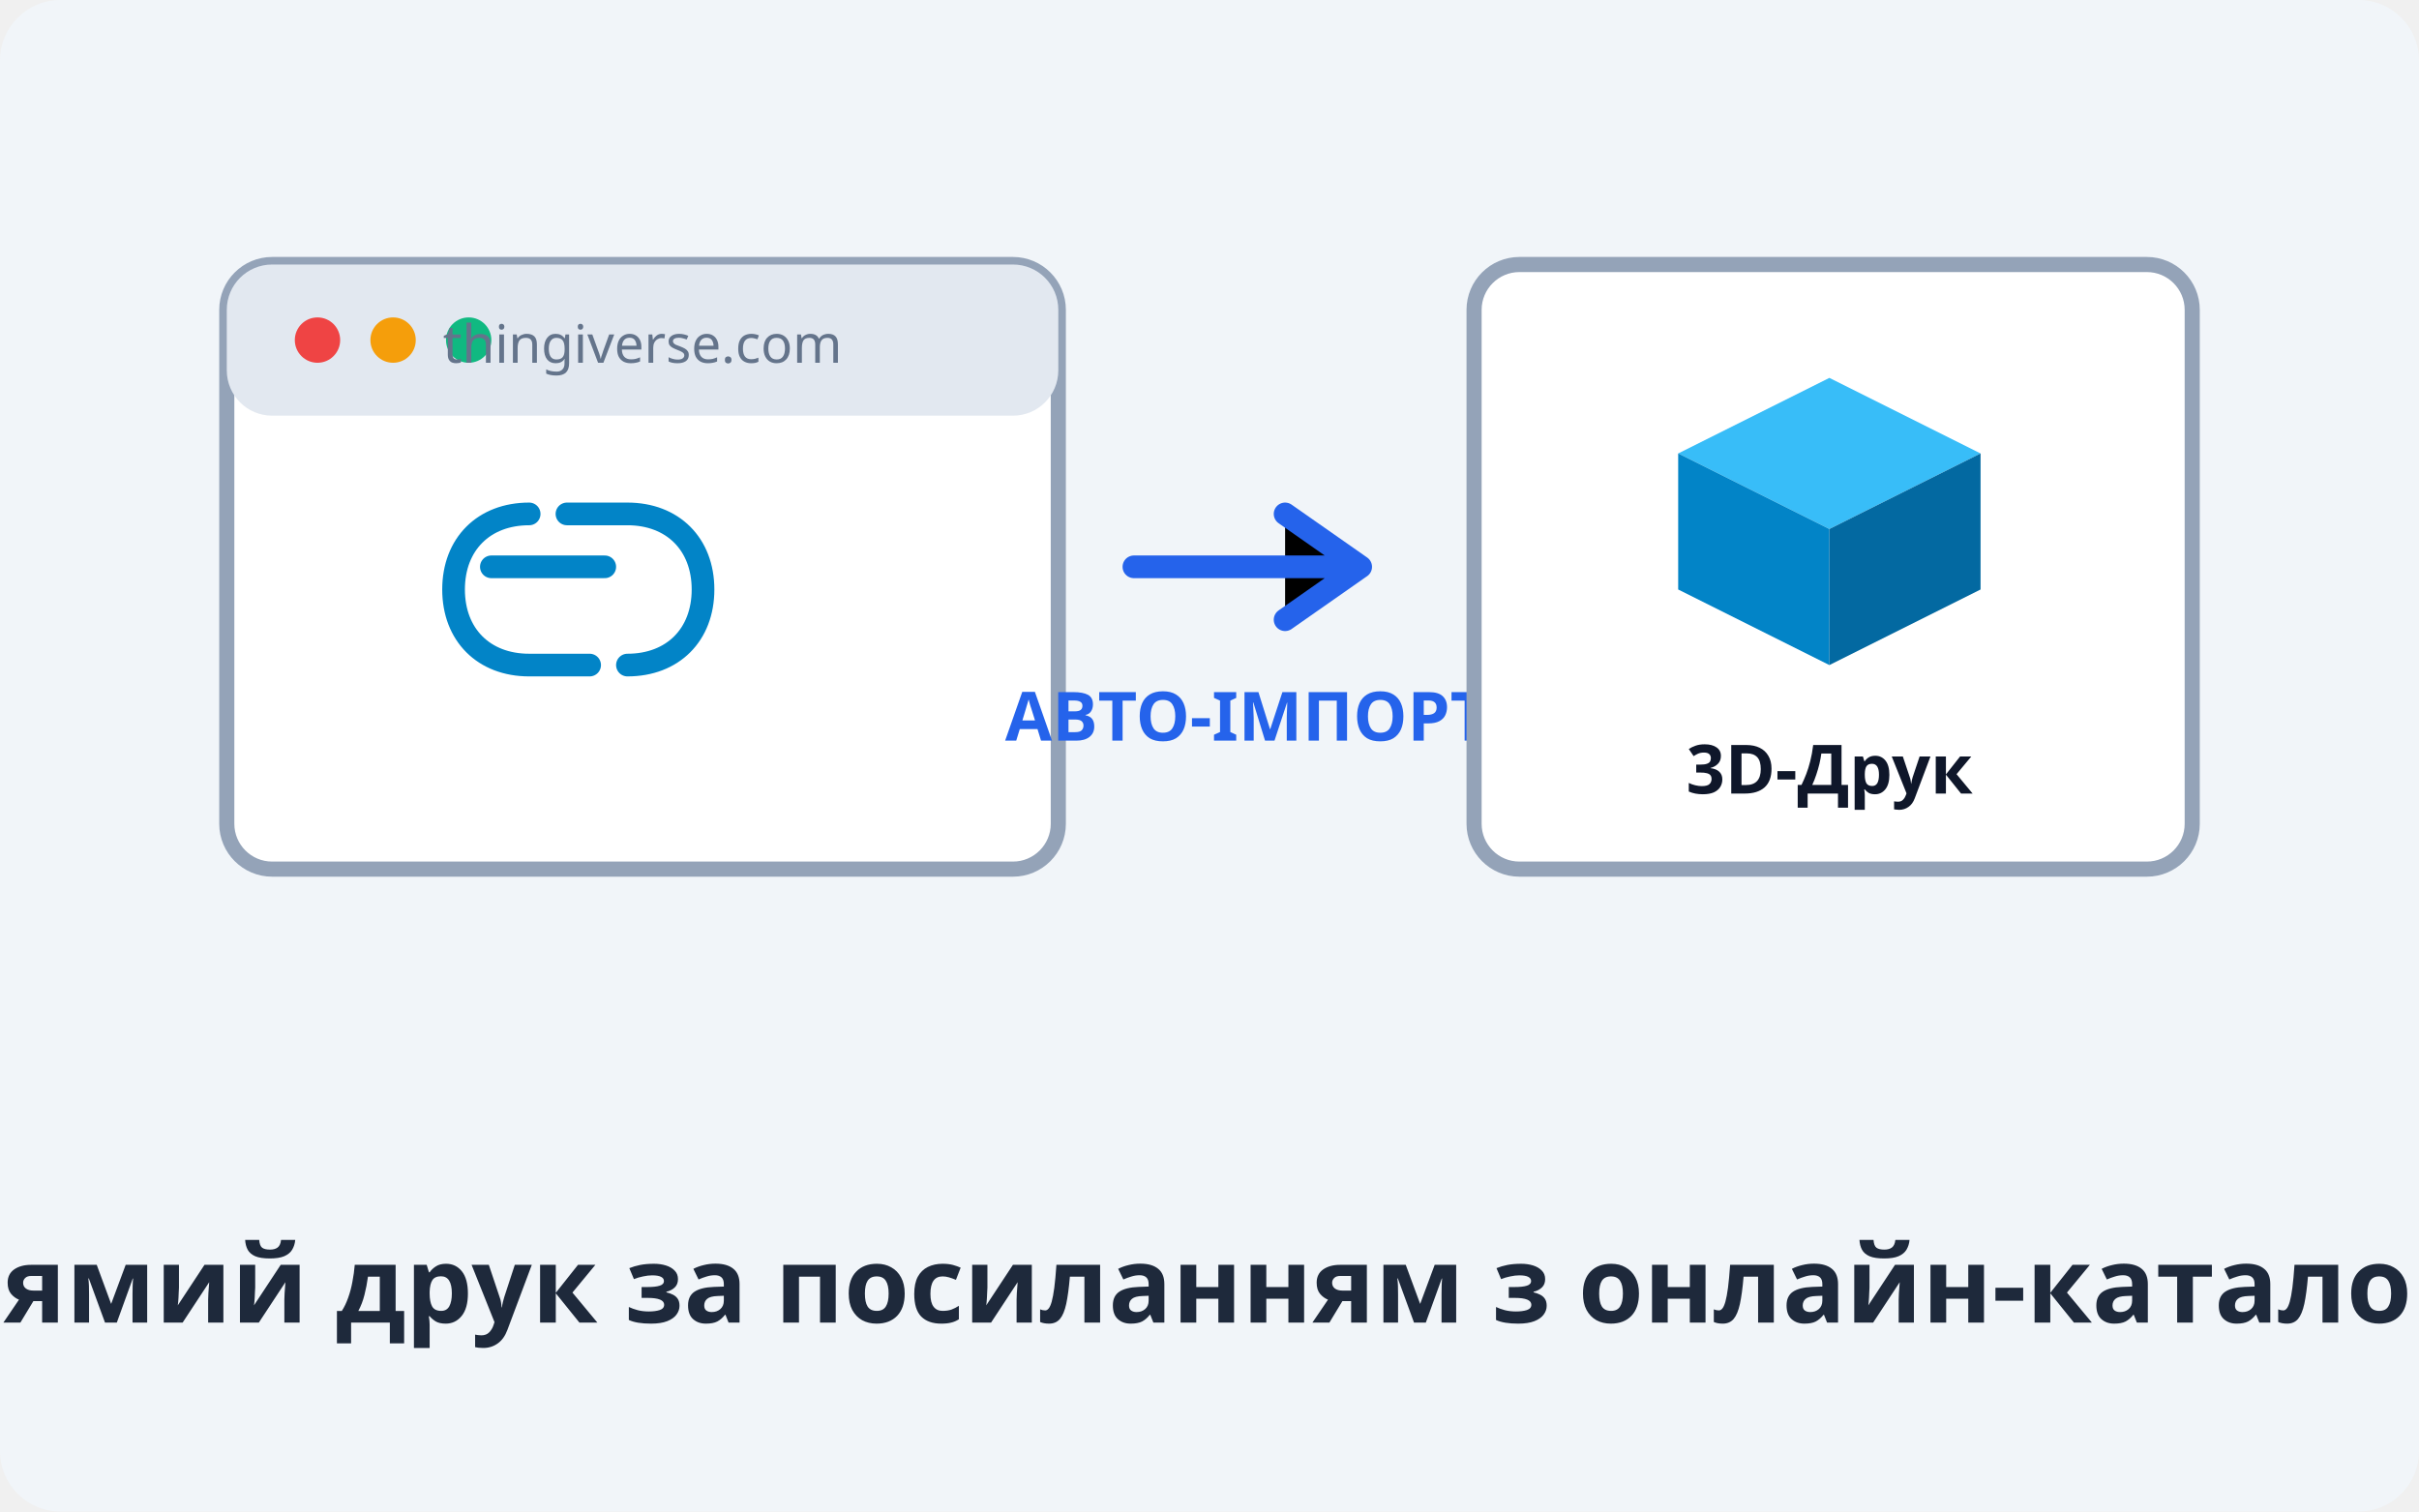
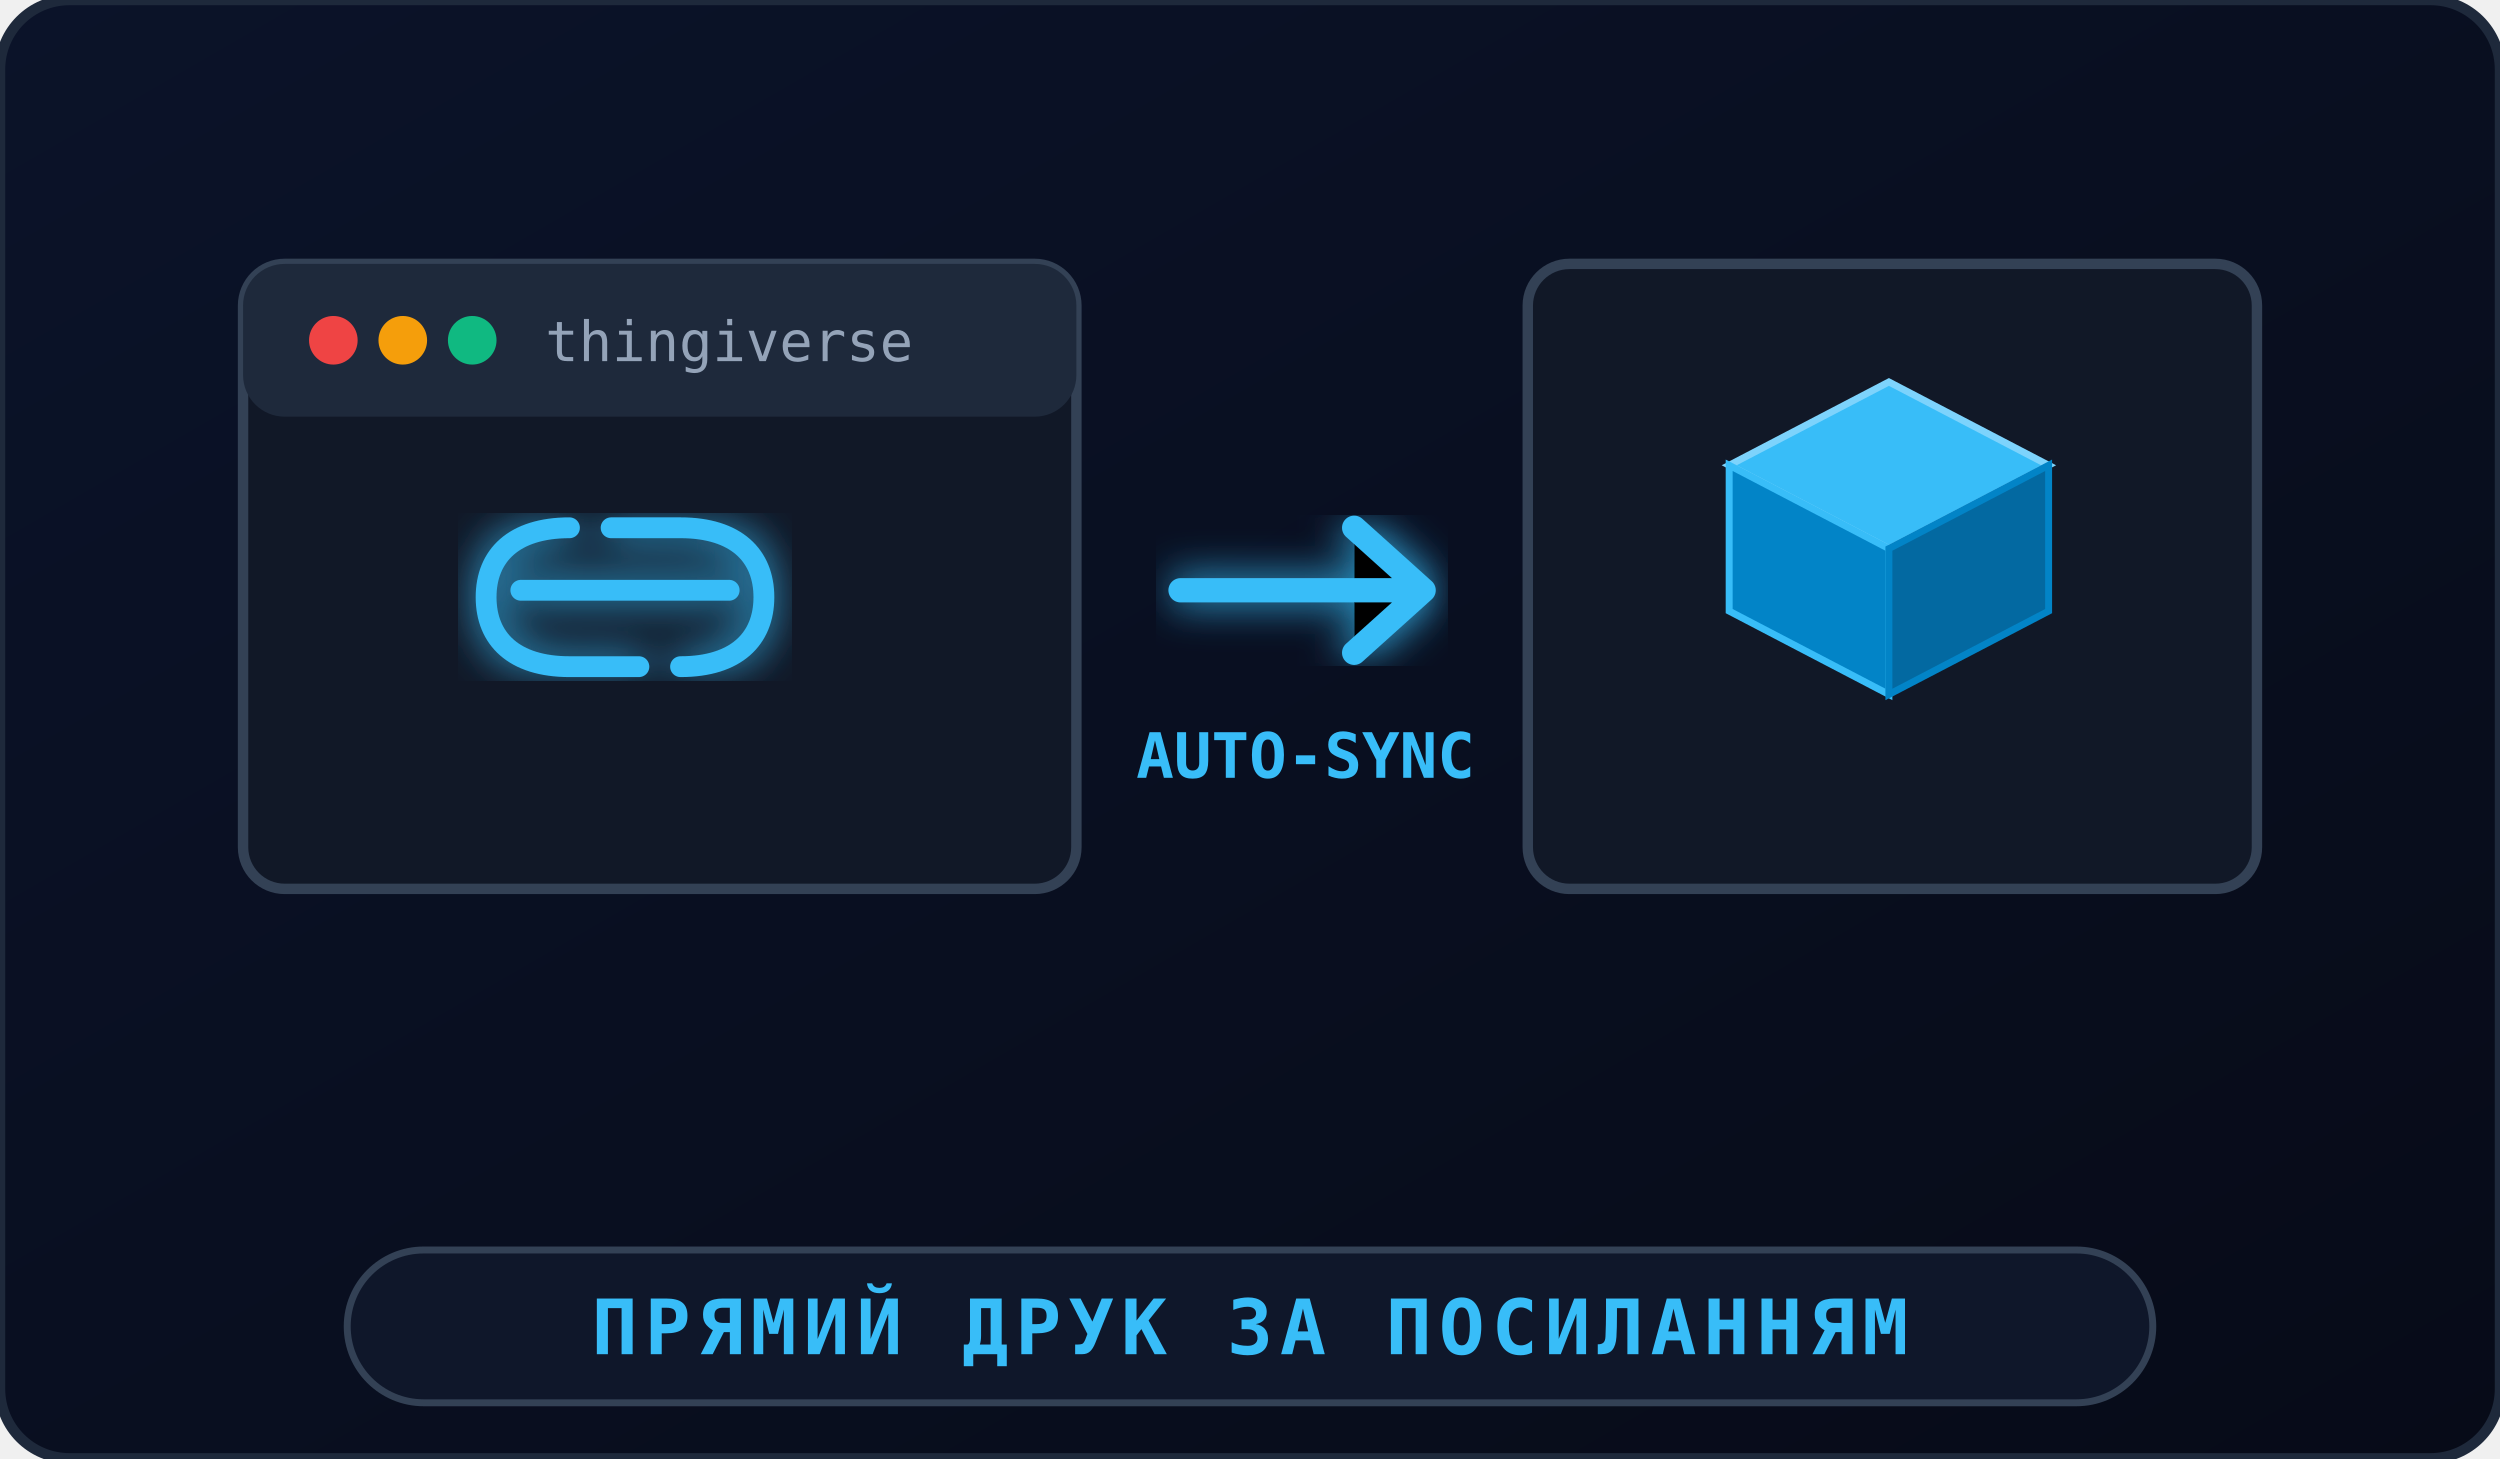
- <svg xmlns="http://www.w3.org/2000/svg" viewBox="0 0 320 200" width="320" height="200">
-   <rect width="100%" height="100%" fill="#f1f5f9" rx="8" />
-   <rect x="30" y="35" width="110" height="80" fill="#ffffff" stroke="#94a3b8" stroke-width="2" rx="6" />
-   <rect x="30" y="35" width="110" height="20" fill="#e2e8f0" rx="6" />
-   <circle cx="42" cy="45" r="3" fill="#ef4444" />
-   <circle cx="52" cy="45" r="3" fill="#f59e0b" />
-   <circle cx="62" cy="45" r="3" fill="#10b981" />
-   <text x="85" y="48" text-anchor="middle" font-family="sans-serif" font-size="7" fill="#64748b">thingiverse.com</text>
-   <path d="M65,75 L80,75 M70,68 C64,68 60,72 60,78 C60,84 64,88 70,88 L78,88 M75,68 L83,68 C89,68 93,72 93,78 C93,84 89,88 83,88" stroke="#0284c7" stroke-width="3" fill="none" stroke-linecap="round" />
-   <path d="M150,75 L180,75 M170,68 L180,75 L170,82" stroke="#2563eb" stroke-width="3" stroke-linecap="round" stroke-linejoin="round" />
-   <text x="165" y="98" text-anchor="middle" font-family="sans-serif" font-size="9" font-weight="bold" fill="#2563eb">АВТО-ІМПОРТ</text>
-   <rect x="195" y="35" width="95" height="80" fill="#ffffff" stroke="#94a3b8" stroke-width="2" rx="6" />
-   <polygon points="242,50 262,60 242,70 222,60" fill="#38bdf8" />
-   <polygon points="222,60 242,70 242,88 222,78" fill="#0284c7" />
-   <polygon points="242,70 262,60 262,78 242,88" fill="#0369a1" />
-   <text x="242" y="105" text-anchor="middle" font-family="sans-serif" font-size="9" fill="#0f172a" font-weight="bold">3D-Друк</text>
-   <text x="160" y="175" text-anchor="middle" font-family="sans-serif" font-size="14" font-weight="bold" fill="#1e293b">Прямий друк за посиланням з онлайн-каталогів</text>
+ <svg xmlns="http://www.w3.org/2000/svg" viewBox="0 0 360 210" width="360" height="210">
+   <defs>
+     <linearGradient id="bgUrl" x1="0%" y1="0%" x2="100%" y2="100%">
+       <stop offset="0%" stop-color="#0b1329" />
+       <stop offset="100%" stop-color="#070b18" />
+     </linearGradient>
+     <filter id="blueGlow">
+       <feGaussianBlur stdDeviation="3" result="blur" />
+       <feMerge>
+         <feMergeNode in="blur" />
+         <feMergeNode in="SourceGraphic" />
+       </feMerge>
+     </filter>
+   </defs>
+   <rect width="100%" height="100%" fill="url(#bgUrl)" rx="10" stroke="#1e293b" stroke-width="1.5" />
+   <rect x="35" y="38" width="120" height="90" fill="#111827" stroke="#334155" stroke-width="1.5" rx="6" />
+   <rect x="35" y="38" width="120" height="22" fill="#1e293b" rx="6" />
+   <circle cx="48" cy="49" r="3.5" fill="#ef4444" />
+   <circle cx="58" cy="49" r="3.5" fill="#f59e0b" />
+   <circle cx="68" cy="49" r="3.5" fill="#10b981" />
+   <text x="105" y="52" text-anchor="middle" font-family="'JetBrains Mono', monospace" font-size="8" fill="#94a3b8">thingiverse</text>
+   <path d="M75,85 L105,85 M82,76 C74,76 70,80 70,86 C70,92 74,96 82,96 L92,96 M88,76 L98,76 C106,76 110,80 110,86 C110,92 106,96 98,96" stroke="#38bdf8" stroke-width="3" fill="none" stroke-linecap="round" filter="url(#blueGlow)" />
+   <path d="M170,85 L205,85 M195,76 L205,85 L195,94" stroke="#38bdf8" stroke-width="3.5" stroke-linecap="round" stroke-linejoin="round" filter="url(#blueGlow)" />
+   <text x="188" y="112" text-anchor="middle" font-family="'JetBrains Mono', monospace" font-size="9" font-weight="bold" fill="#38bdf8">AUTO-SYNC</text>
+   <rect x="220" y="38" width="105" height="90" fill="#111827" stroke="#334155" stroke-width="1.5" rx="6" />
+   <polygon points="272,55 295,67 272,79 249,67" fill="#38bdf8" stroke="#7dd3fc" stroke-width="1" />
+   <polygon points="249,67 272,79 272,100 249,88" fill="#0284c7" stroke="#38bdf8" stroke-width="1" />
+   <polygon points="272,79 295,67 295,88 272,100" fill="#0369a1" stroke="#0284c7" stroke-width="1" />
+   <rect x="50" y="180" width="260" height="22" fill="#0f172a" rx="11" stroke="#334155" stroke-width="1" />
+   <text x="180" y="195" text-anchor="middle" font-family="'JetBrains Mono', monospace" font-size="11" font-weight="bold" fill="#38bdf8" letter-spacing="1">ПРЯМИЙ ДРУК ЗА ПОСИЛАННЯМ</text>
</svg>
